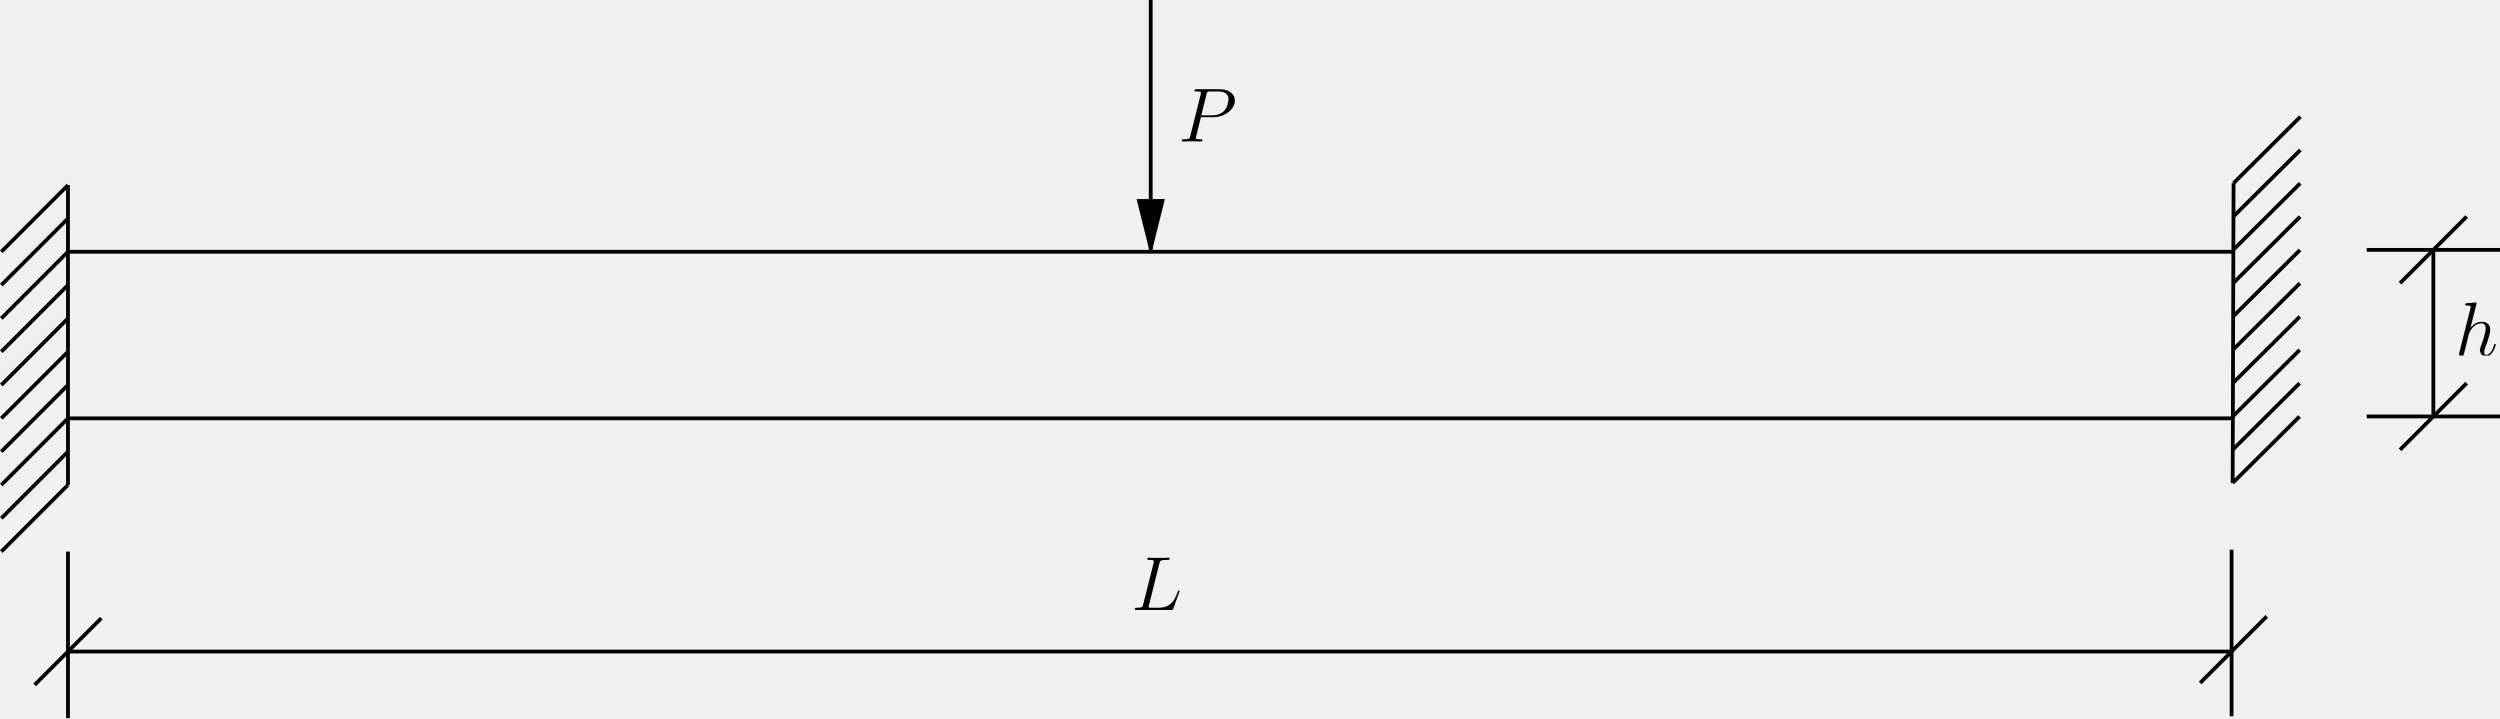
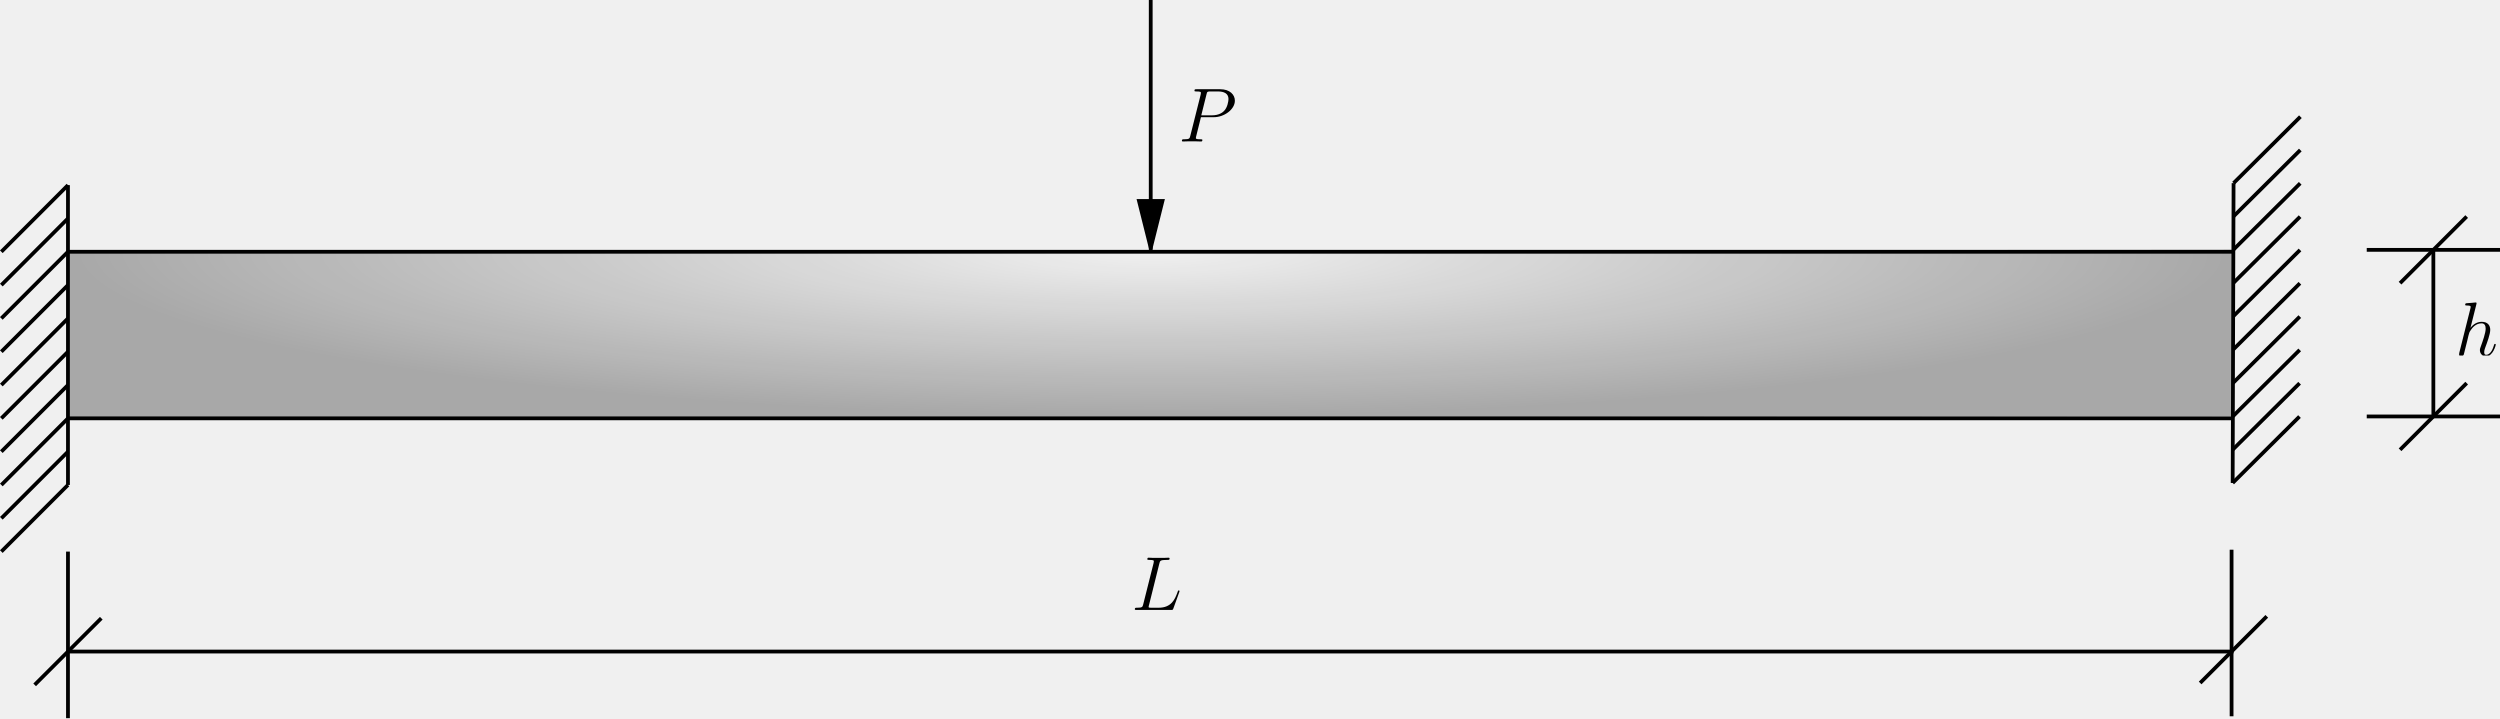
- <svg xmlns="http://www.w3.org/2000/svg" width="198.544mm" height="57.035mm" viewBox="0 0 198.544 57.035" version="1.1" id="svg6440">
+ <svg xmlns="http://www.w3.org/2000/svg" xmlns:xlink="http://www.w3.org/1999/xlink" width="198.544mm" height="57.035mm" viewBox="0 0 198.544 57.035" version="1.1" id="svg6440">
  <defs id="defs6437">
+     <linearGradient id="linearGradient1">
+       <stop style="stop-color:#000000;stop-opacity:0;" offset="0" id="stop2" />
+       <stop style="stop-color:#000000;stop-opacity:0.3;" offset="1" id="stop1" />
+     </linearGradient>
    <marker style="overflow:visible" id="TriangleStart" refX="3" refY="0" orient="auto-start-reverse" markerWidth="15" markerHeight="7.5" viewBox="0 0 5.324 6.155" preserveAspectRatio="none">
      <path transform="scale(0.5)" style="fill:context-stroke;fill-rule:evenodd;stroke:context-stroke;stroke-width:1pt" d="M 5.77,0 -2.88,5 V -5 Z" id="path135" />
    </marker>
    <clipPath id="clipPath8529">
      <path clip-rule="nonzero" d="m 232,7 h 13 v 12.129 h -13 z m 0,0" id="path8200" />
    </clipPath>
    <clipPath id="clipPath7575">
      <path clip-rule="nonzero" d="m 233,7 h 11 v 12.129 h -11 z m 0,0" id="path3411" />
    </clipPath>
    <clipPath id="clipPath2345">
      <path clip-rule="nonzero" d="m 234,7 h 9 v 12.129 h -9 z m 0,0" id="path4724" />
    </clipPath>
+     <radialGradient xlink:href="#linearGradient1" id="radialGradient2" cx="99.208" cy="209.899" fx="99.208" fy="209.899" r="86.186" gradientTransform="matrix(-0.9999983,-0.00182266,2.7809942e-4,-0.1525788,198.368,151.4195)" gradientUnits="userSpaceOnUse" />
  </defs>
  <g id="layer1" transform="translate(-7.831433,-99.21875)">
    <path style="fill:#ffffff;stroke:#000000;stroke-width:0.3" d="M 13.229,137.733 V 113.921" id="path188" />
    <path style="fill:#ffffff;stroke:#000000;stroke-width:0.3" d="M 13.229,113.921 7.937,119.213" id="path196" />
    <path style="fill:#ffffff;stroke:#000000;stroke-width:0.3" d="m 13.229,116.567 -5.292,5.292" id="path196-4" />
    <path style="fill:#ffffff;stroke:#000000;stroke-width:0.3" d="m 13.229,119.213 -5.292,5.292" id="path196-7" />
    <path style="fill:#ffffff;stroke:#000000;stroke-width:0.3" d="M 13.229,121.858 7.937,127.15" id="path196-4-5" />
    <path style="fill:#ffffff;stroke:#000000;stroke-width:0.3" d="m 13.229,124.504 -5.292,5.292" id="path196-8" />
    <path style="fill:#ffffff;stroke:#000000;stroke-width:0.3" d="m 13.229,127.15 -5.292,5.292" id="path196-4-1" />
    <path style="fill:#ffffff;stroke:#000000;stroke-width:0.3" d="M 13.229,129.796 7.937,135.088" id="path196-7-7" />
    <path style="fill:#ffffff;stroke:#000000;stroke-width:0.3" d="m 13.229,132.442 -5.292,5.292" id="path196-4-5-5" />
    <path style="fill:#ffffff;stroke:#000000;stroke-width:0.3" d="M 13.229,137.733 7.937,143.025" id="path196-4-5-5-7" />
    <path style="fill:#ffffff;stroke:#000000;stroke-width:0.3" d="m 13.229,135.088 -5.292,5.292" id="path196-4-5-5-7-4" />
    <path style="fill:#ffffff;stroke:#000000;stroke-width:0.3;stroke-dasharray:none" d="M 13.229,119.213 H 185.208" id="path486" />
    <path style="fill:#ffffff;stroke:#000000;stroke-width:0.3;stroke-dasharray:none" d="M 185.208,132.442 H 13.229" id="path488" />
    <path style="fill:#ffffff;stroke:#000000;stroke-width:0.3" d="m 195.792,119.062 h 10.583" id="path1347" />
    <path style="fill:#ffffff;stroke:#000000;stroke-width:0.3" d="m 195.792,132.292 h 10.583" id="path1349" />
    <path style="fill:#ffffff;stroke:#000000;stroke-width:0.3" d="M 201.083,132.292 V 119.062" id="path1351" />
    <path style="fill:#ffffff;stroke:#000000;stroke-width:0.3" d="m 13.229,143.025 v 13.229" id="path1359" />
    <path style="fill:#ffffff;stroke:#000000;stroke-width:0.3;stroke-dasharray:none" d="M 185.058,156.104 V 142.875" id="path1361" />
    <path style="fill:#ffffff;stroke:#000000;stroke-width:0.3;stroke-dasharray:none" d="M 185.208,150.963 H 13.229" id="path1363" />
    <path style="fill:#ffffff;stroke:#000000;stroke-width:0.3" d="M 10.583,153.608 15.875,148.317" id="path1365" />
    <path style="fill:#ffffff;stroke:#000000;stroke-width:0.3" d="m 182.562,153.458 5.292,-5.292" id="path1367" />
    <path style="fill:#ffffff;stroke:#000000;stroke-width:0.3" d="m 198.437,134.938 5.292,-5.292" id="path1369" />
    <path style="fill:#ffffff;stroke:#000000;stroke-width:0.3" d="m 198.437,121.708 5.292,-5.292" id="path1371" />
    <g transform="translate(101.6959,106.3055)" id="g3428">
      <g clip-path="url(#clipPath8529)" id="g17" transform="matrix(0.352778,0,0,0.352778,-81.9572,-2.59728)">
        <g fill="#000000" fill-opacity="1" id="g15">
          <g id="use13" transform="translate(231.507,19.128)">
            <path d="m 5.094,-5.469 h 2.891 c 2.375,0 4.75,-1.766 4.75,-3.719 0,-1.344 -1.125,-2.578 -3.297,-2.578 H 4.109 c -0.328,0 -0.469,0 -0.469,0.328 0,0.172 0.141,0.172 0.406,0.172 1.047,0 1.047,0.141 1.047,0.328 0,0.031 0,0.141 -0.062,0.406 l -2.328,9.25 C 2.547,-0.672 2.516,-0.5 1.312,-0.5 c -0.328,0 -0.5,0 -0.5,0.312 C 0.812,0 0.969,0 1.062,0 c 0.328,0 0.672,-0.031 1,-0.031 H 4.078 C 4.406,-0.031 4.766,0 5.094,0 5.234,0 5.422,0 5.422,-0.328 5.422,-0.5 5.266,-0.5 5.016,-0.5 c -1.031,0 -1.062,-0.125 -1.062,-0.297 C 3.953,-0.875 3.984,-1 4,-1.078 Z m 1.25,-5.125 c 0.141,-0.641 0.219,-0.672 0.891,-0.672 H 8.938 c 1.297,0 2.359,0.422 2.359,1.703 0,0.453 -0.219,1.922 -1.016,2.703 -0.297,0.312 -1.125,0.969 -2.688,0.969 H 5.172 Z m 0,0" id="path23" />
          </g>
        </g>
      </g>
    </g>
    <g transform="translate(97.95676,143.5093)" id="g4274">
      <g clip-path="url(#clipPath7575)" id="g4272" transform="matrix(0.352778,0,0,0.352778,-82.2582,-2.59728)">
        <g fill="#000000" fill-opacity="1" id="g4270">
          <g id="g4268" transform="translate(232.376,19.128)">
            <path d="m 6.312,-10.438 c 0.156,-0.656 0.219,-0.828 1.734,-0.828 0.453,0 0.578,0 0.578,-0.328 0,-0.172 -0.188,-0.172 -0.25,-0.172 -0.344,0 -0.75,0.047 -1.094,0.047 h -2.312 c -0.312,0 -0.703,-0.047 -1.031,-0.047 -0.125,0 -0.328,0 -0.328,0.328 0,0.172 0.156,0.172 0.422,0.172 1.047,0 1.047,0.141 1.047,0.328 0,0.031 0,0.141 -0.062,0.406 l -2.328,9.25 C 2.531,-0.672 2.5,-0.5 1.297,-0.5 c -0.328,0 -0.5,0 -0.5,0.312 C 0.797,0 0.891,0 1.234,0 h 7.719 c 0.375,0 0.391,-0.016 0.516,-0.328 L 10.797,-4 c 0.031,-0.078 0.062,-0.188 0.062,-0.234 0,-0.109 -0.078,-0.172 -0.172,-0.172 -0.016,0 -0.094,0 -0.125,0.062 -0.047,0.016 -0.047,0.062 -0.172,0.391 C 9.828,-2.438 9.062,-0.5 6.141,-0.5 H 4.5 c -0.25,0 -0.281,0 -0.391,-0.016 -0.188,-0.016 -0.203,-0.047 -0.203,-0.188 0,-0.125 0.031,-0.234 0.078,-0.375 z m 0,0" id="path4266" />
          </g>
        </g>
      </g>
    </g>
    <g transform="translate(203.1254,123.2387)" id="g4396">
      <g clip-path="url(#clipPath2345)" id="g4394" transform="matrix(0.352778,0,0,0.352778,-82.6248,-2.53114)">
        <g fill="#000000" fill-opacity="1" id="g4392">
          <g id="g4390" transform="translate(233.259,19.128)">
            <path d="m 4.844,-11.516 c 0.016,-0.078 0.047,-0.172 0.047,-0.266 0,-0.172 -0.172,-0.172 -0.203,-0.172 -0.016,0 -0.859,0.078 -0.953,0.094 -0.297,0.016 -0.547,0.047 -0.859,0.062 -0.438,0.031 -0.547,0.047 -0.547,0.359 0,0.172 0.141,0.172 0.375,0.172 0.844,0 0.859,0.156 0.859,0.328 0,0.109 -0.031,0.25 -0.047,0.297 l -2.5,9.969 c -0.062,0.266 -0.062,0.297 -0.062,0.391 0,0.391 0.281,0.453 0.453,0.453 0.297,0 0.516,-0.219 0.609,-0.406 l 0.781,-3.125 C 2.875,-3.734 2.984,-4.094 3.062,-4.484 3.25,-5.203 3.25,-5.219 3.578,-5.719 3.906,-6.219 4.688,-7.25 6.016,-7.25 c 0.688,0 0.922,0.516 0.922,1.203 0,0.969 -0.672,2.844 -1.047,3.875 -0.156,0.422 -0.25,0.641 -0.25,0.953 0,0.766 0.547,1.391 1.375,1.391 1.594,0 2.203,-2.531 2.203,-2.641 0,-0.078 -0.078,-0.156 -0.172,-0.156 -0.156,0 -0.172,0.062 -0.266,0.359 -0.391,1.375 -1.031,2.094 -1.719,2.094 -0.172,0 -0.453,-0.016 -0.453,-0.562 0,-0.453 0.203,-1 0.281,-1.188 C 7.203,-2.75 7.969,-4.781 7.969,-5.781 c 0,-1.031 -0.594,-1.812 -1.906,-1.812 -0.984,0 -1.844,0.469 -2.547,1.359 z m 0,0" id="path4388" />
          </g>
        </g>
      </g>
    </g>
    <path style="fill:#ffffff;stroke:#000000;stroke-width:0.3" d="m 185.216,113.763 -0.072,23.812" id="path188-6" />
    <path style="fill:#ffffff;stroke:#000000;stroke-width:0.3" d="m 185.144,137.575 5.308,-5.276" id="path196-79" />
    <path style="fill:#ffffff;stroke:#000000;stroke-width:0.3" d="m 185.152,134.929 5.308,-5.276" id="path196-4-9" />
    <path style="fill:#ffffff;stroke:#000000;stroke-width:0.3" d="m 185.16,132.284 5.308,-5.276" id="path196-7-5" />
    <path style="fill:#ffffff;stroke:#000000;stroke-width:0.3" d="m 185.168,129.638 5.308,-5.276" id="path196-4-5-2" />
    <path style="fill:#ffffff;stroke:#000000;stroke-width:0.3" d="m 185.176,126.992 5.308,-5.276" id="path196-8-5" />
    <path style="fill:#ffffff;stroke:#000000;stroke-width:0.3" d="m 185.184,124.346 5.308,-5.276" id="path196-4-1-5" />
    <path style="fill:#ffffff;stroke:#000000;stroke-width:0.3" d="m 185.192,121.7 5.308,-5.276" id="path196-7-7-5" />
    <path style="fill:#ffffff;stroke:#000000;stroke-width:0.3" d="m 185.2,119.054 5.308,-5.276" id="path196-4-5-5-78" />
    <path style="fill:#ffffff;stroke:#000000;stroke-width:0.3" d="m 185.216,113.763 5.308,-5.276" id="path196-4-5-5-7-6" />
    <path style="fill:#ffffff;stroke:#000000;stroke-width:0.3" d="m 185.208,116.409 5.308,-5.276" id="path196-4-5-5-7-4-4" />
    <path style="fill:#ffffff;stroke:#000000;stroke-width:0.3;stroke-dasharray:none;marker-start:url(#TriangleStart)" d="M 99.219,119.062 V 99.219" id="path10839" />
+     <path style="fill:url(#radialGradient2);stroke:none;stroke-width:0.4;fill-opacity:1" d="M 13.229,132.442 185.16,132.284 185.2,119.054 13.229,119.213 Z" id="path1" />
  </g>
</svg>
